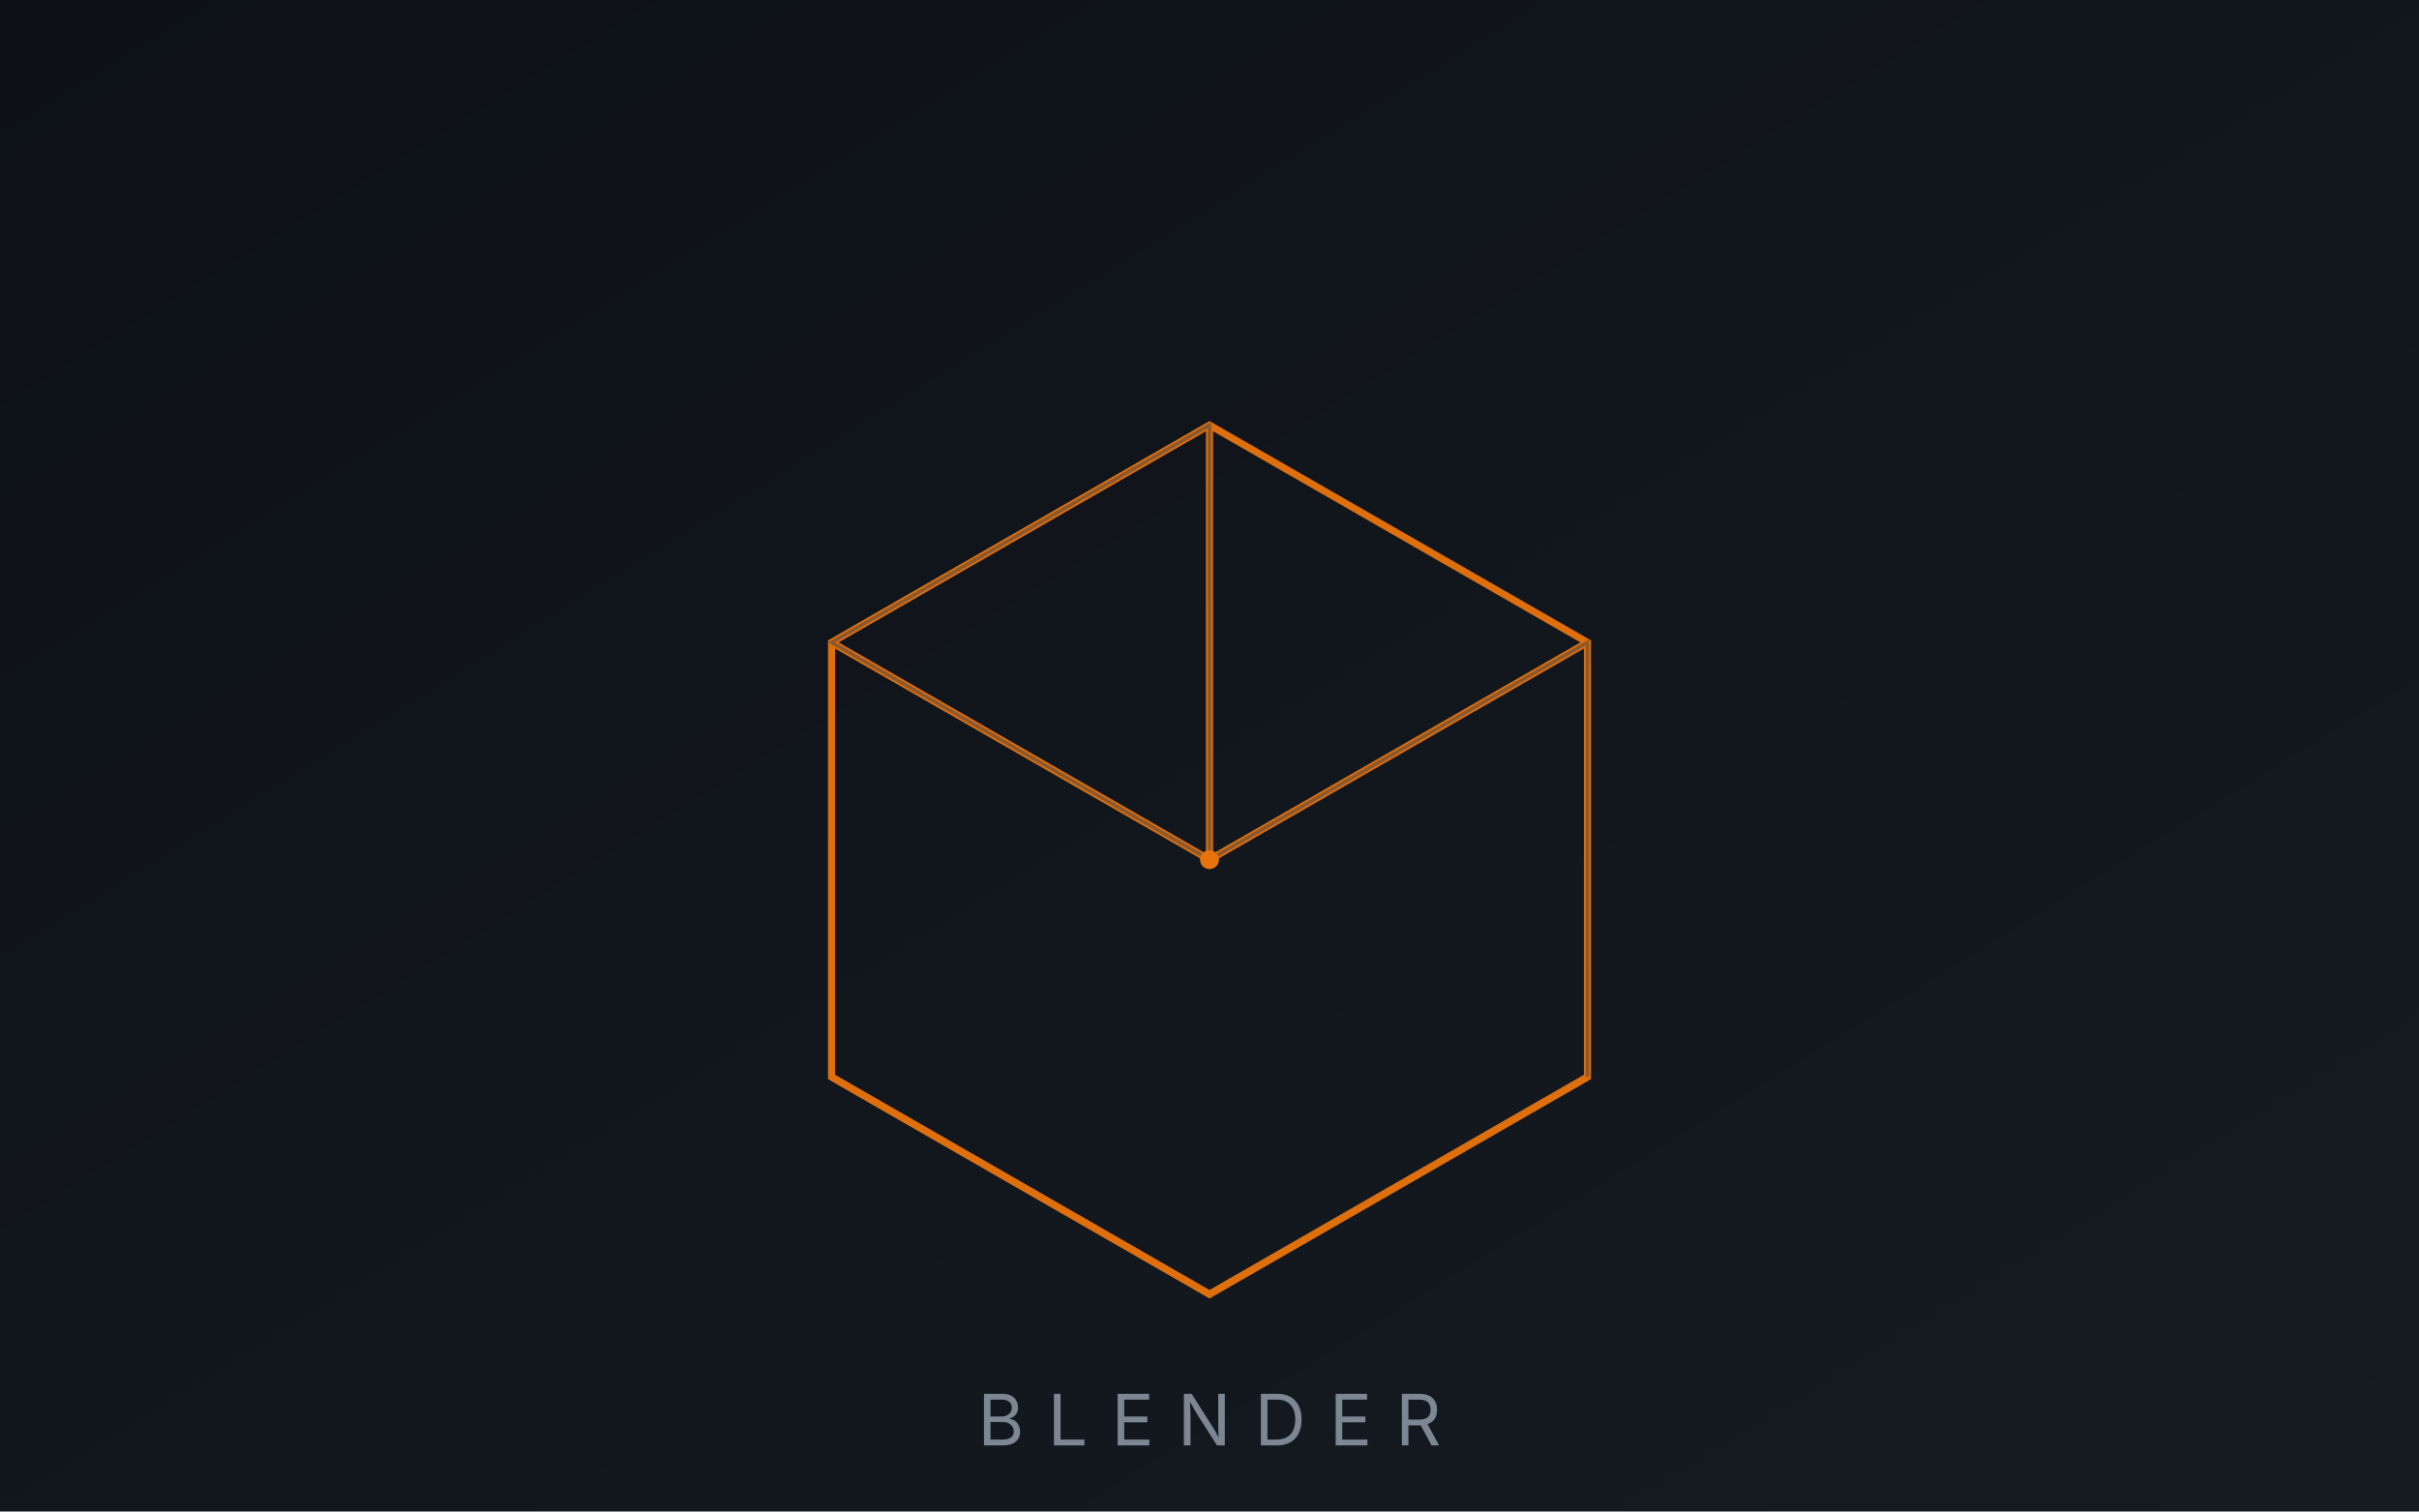
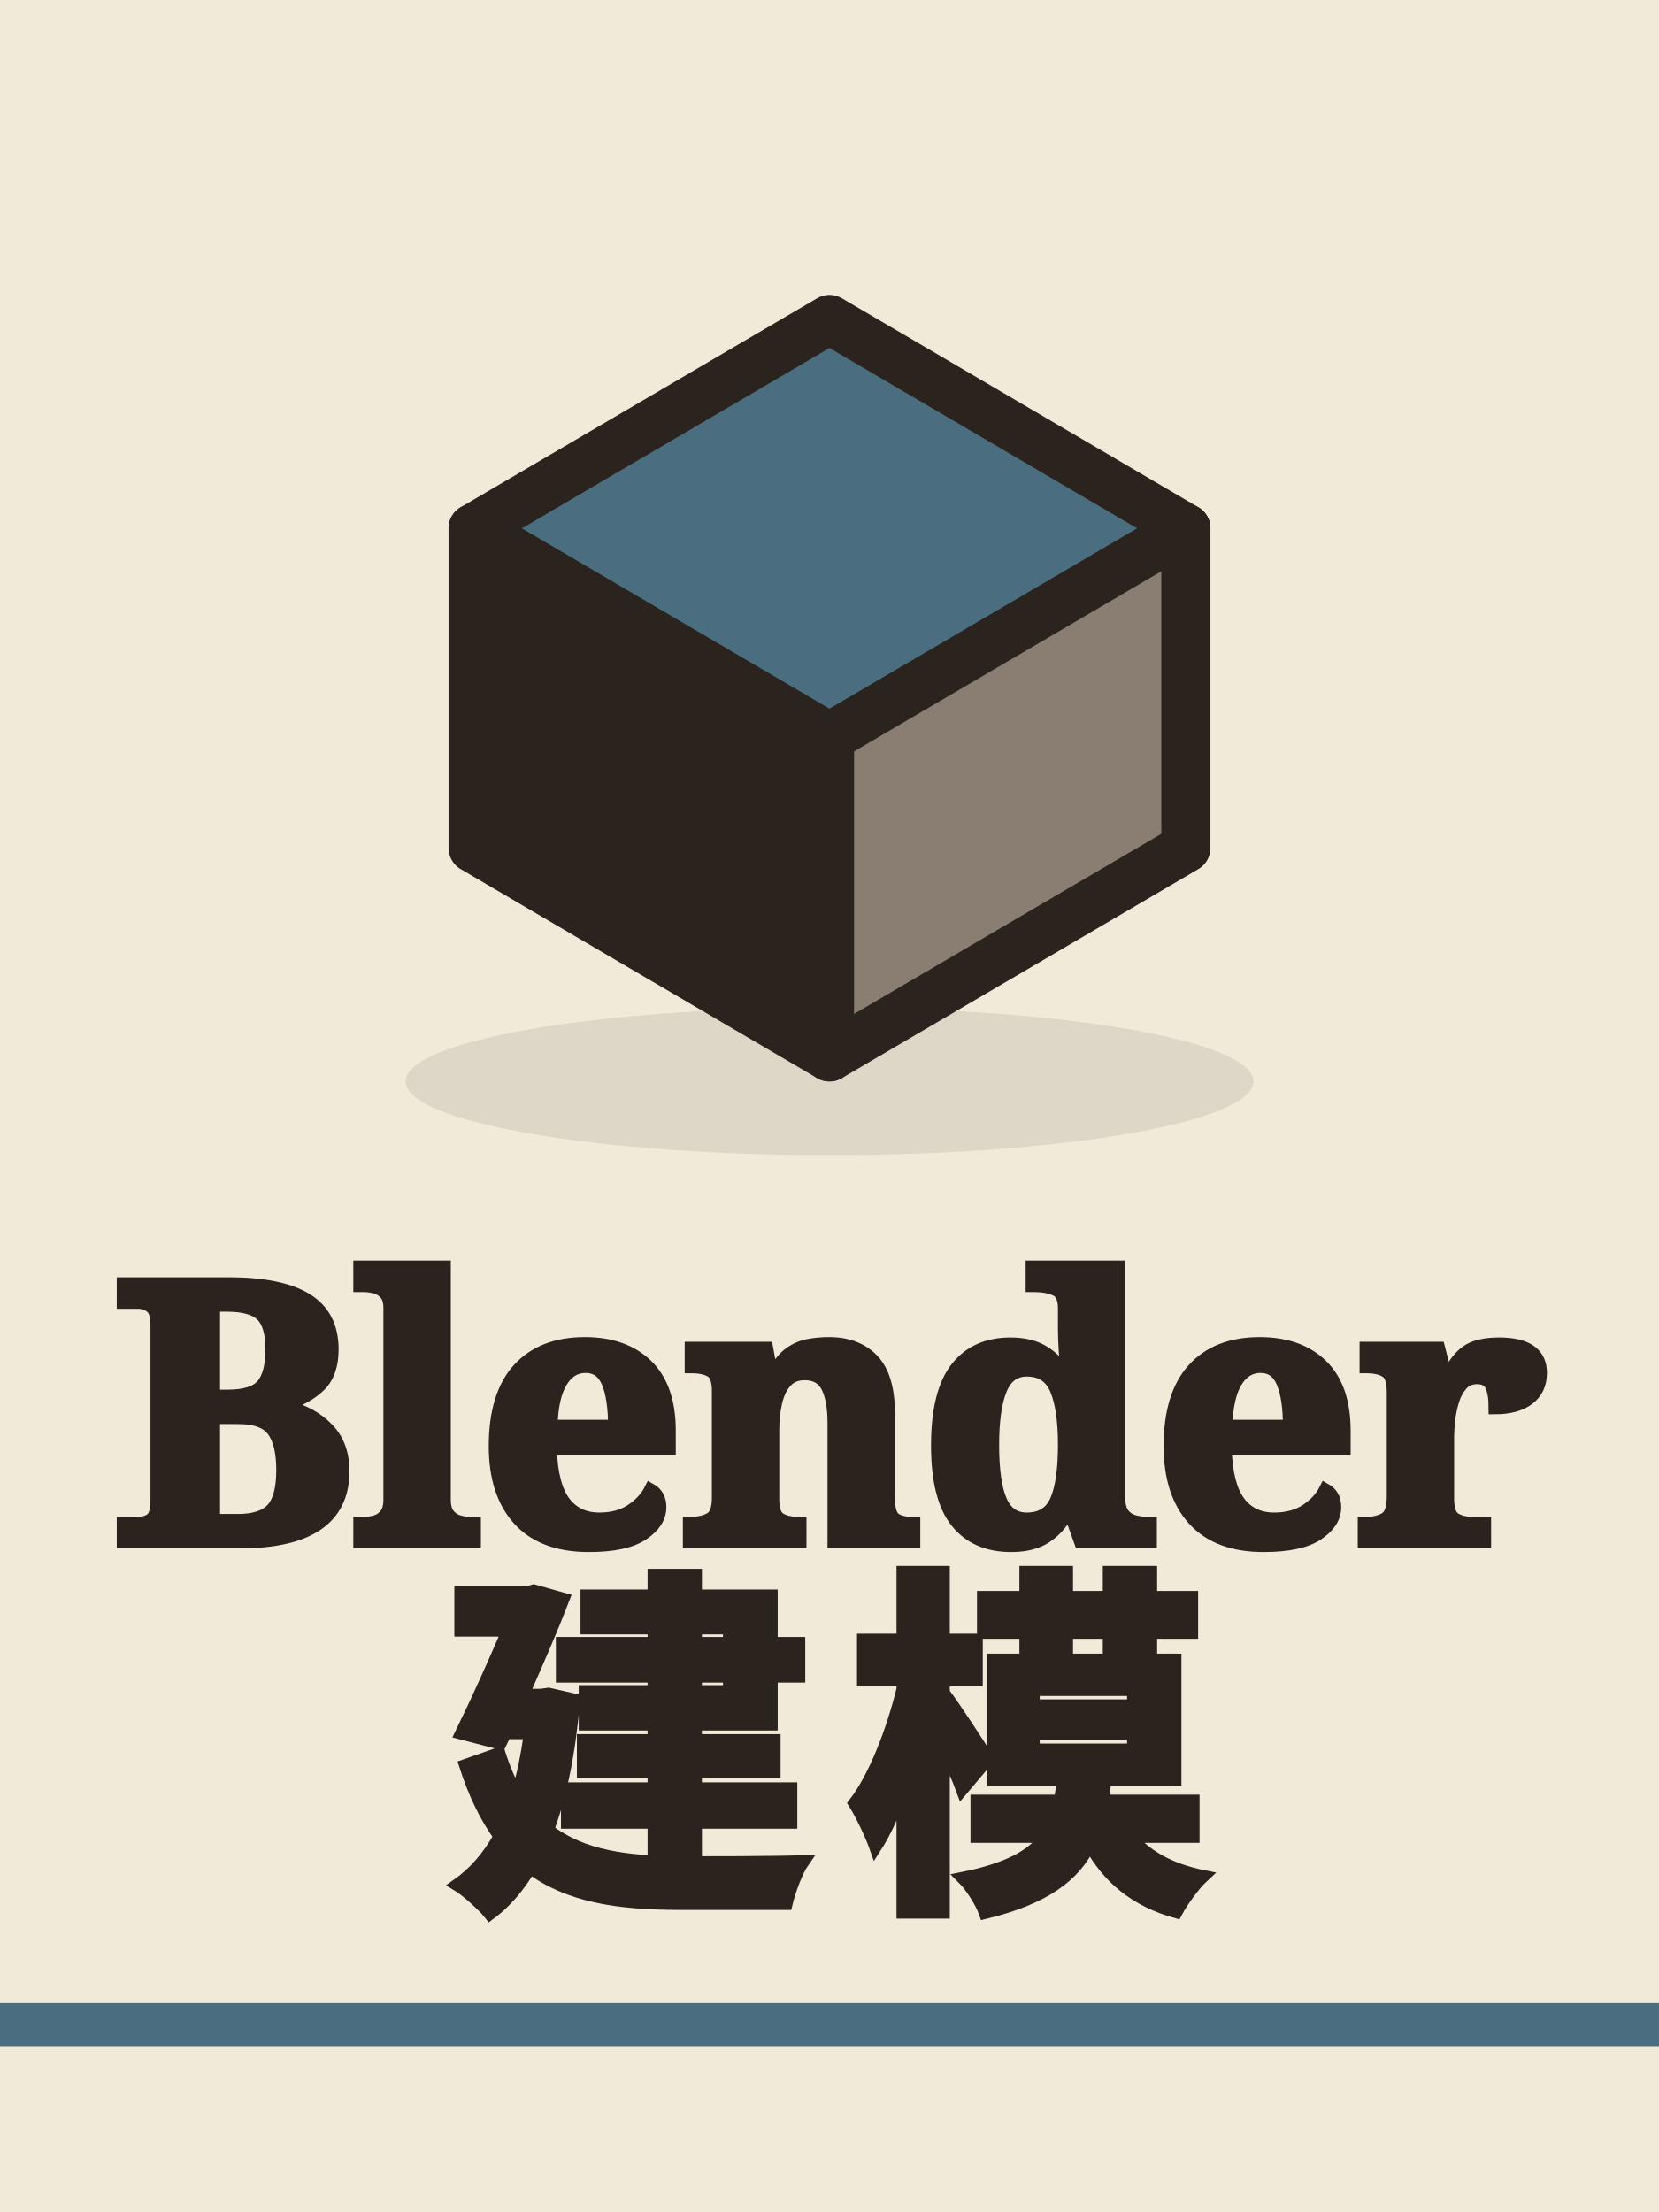
- <svg xmlns="http://www.w3.org/2000/svg" width="1024" height="640" viewBox="0 0 1024 640">
-   <defs>
-     <linearGradient id="bg" x1="0" y1="0" x2="1" y2="1">
-       <stop offset="0" stop-color="#0d1117" />
-       <stop offset="1" stop-color="#161b22" />
-     </linearGradient>
-   </defs>
-   <rect width="1024" height="640" fill="url(#bg)" />
-   <g stroke="#e8730c" stroke-width="3" fill="none" opacity="0.95">
-     <path d="M512 180 L672 272 L672 456 L512 548 L352 456 L352 272 Z" />
-     <path d="M512 180 L512 364" />
-     <path d="M512 364 L672 272" />
-     <path d="M512 364 L352 272" />
-     <path d="M352 456 L512 548 L672 456" />
+ <svg xmlns="http://www.w3.org/2000/svg" width="540" height="720" viewBox="0 0 540 720">
+   <rect width="540" height="720" fill="#F2EAD9" />
+   <ellipse cx="270" cy="352" rx="138" ry="24" fill="#2B241E" opacity="0.10" />
+   <g stroke="#2B241E" stroke-width="16" stroke-linejoin="round">
+     <path d="M270 104 L386 172 L270 240 L154 172 Z" fill="#4A6E80" />
+     <path d="M154 172 L270 240 L270 344 L154 276 Z" fill="#2B241E" />
+     <path d="M386 172 L386 276 L270 344 L270 240 Z" fill="#8A7E72" />
  </g>
-   <g stroke="#39414d" stroke-width="1.5" fill="none" opacity="0.5">
-     <path d="M512 180 L512 364 L352 272 Z" />
-     <path d="M512 364 L672 272 L672 456" />
-   </g>
-   <circle cx="512" cy="364" r="4" fill="#e8730c" />
-   <text x="512" y="612" text-anchor="middle" font-family="-apple-system, 'Segoe UI', 'Noto Sans SC', sans-serif" font-size="30" fill="#7d8794" letter-spacing="10">BLENDER</text>
+   <text x="270" y="502" text-anchor="middle" font-family="'Source Han Serif SC','STZhongsong','SimSun',serif" font-size="118" font-weight="600" letter-spacing="-1" fill="#2B241E" stroke="#2B241E" stroke-width="4" paint-order="stroke fill">Blender</text>
+   <text x="270" y="612" text-anchor="middle" font-family="'Source Han Serif SC','STZhongsong','SimSun',serif" font-size="118" font-weight="600" letter-spacing="12" fill="#2B241E" stroke="#2B241E" stroke-width="4" paint-order="stroke fill">建模</text>
+   <rect x="0" y="652" width="540" height="14" fill="#4A6E80" />
</svg>
